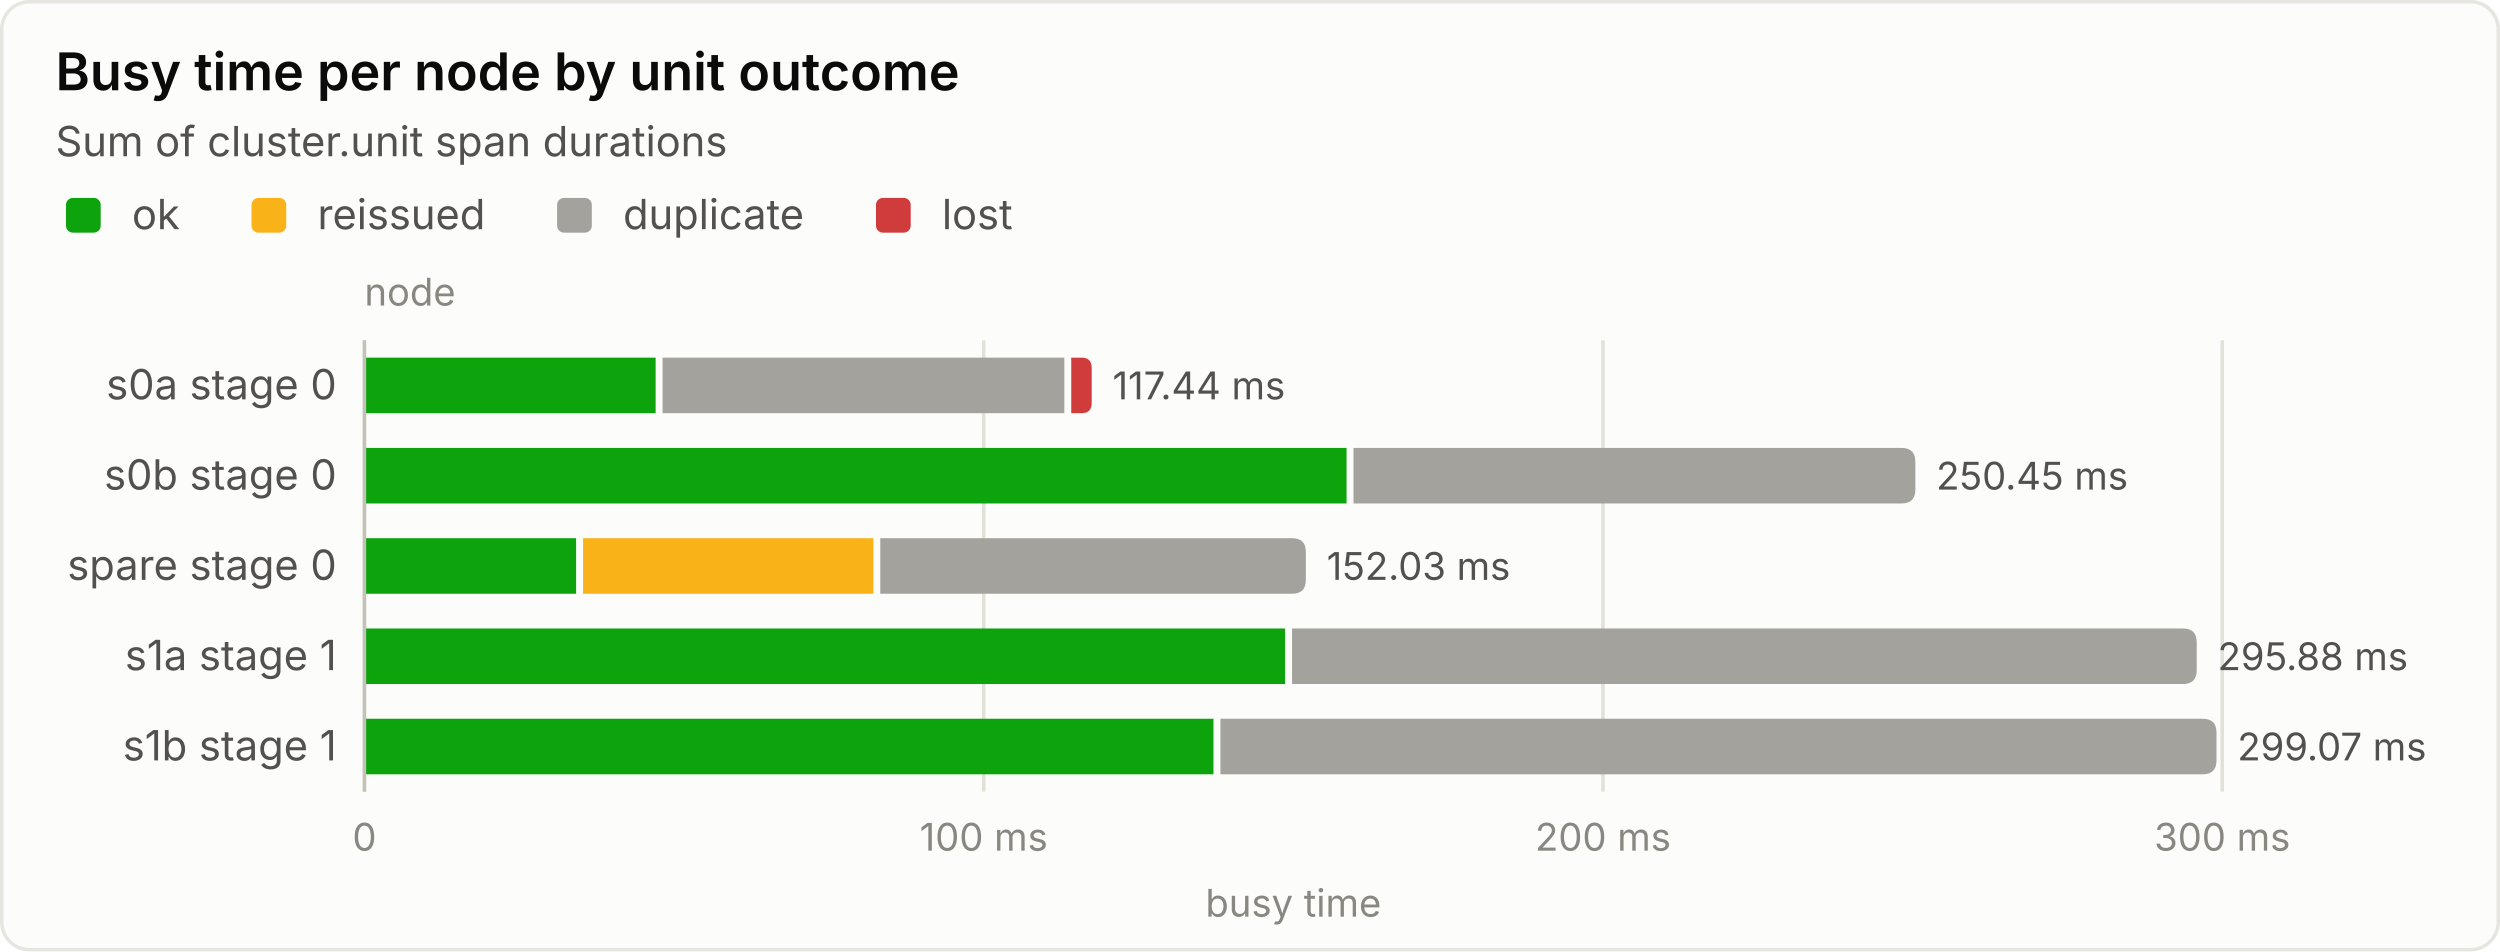
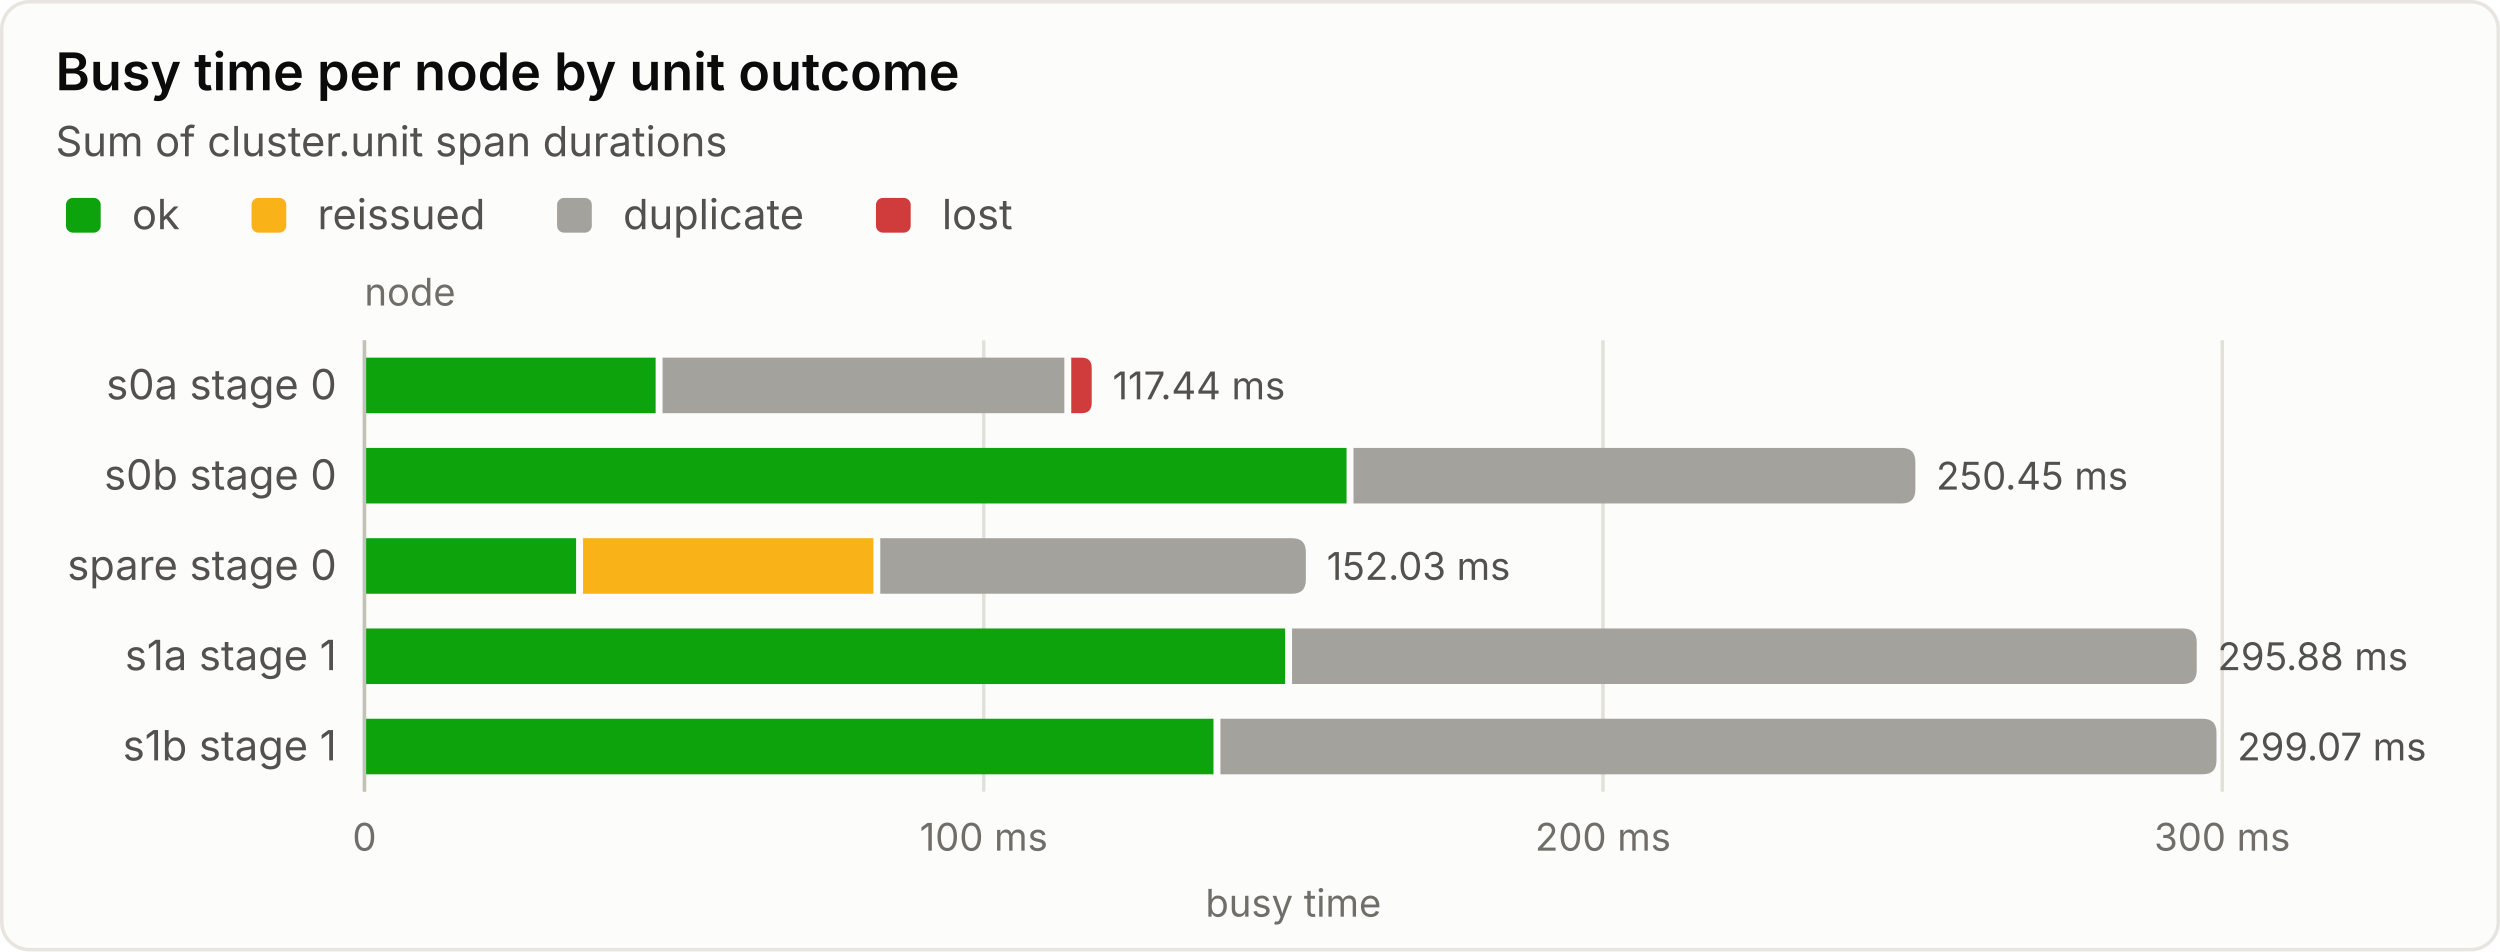
<svg xmlns="http://www.w3.org/2000/svg" width="720" height="274" viewBox="0 0 720 274" role="img" aria-labelledby="cluster-busy-title cluster-busy-desc">
-   <style>text{font-family:system-ui,-apple-system,'Segoe UI',sans-serif}.line{fill:none;stroke-width:2;stroke-linejoin:round;stroke-linecap:round}.bg{fill:#fcfcfb}.frame{fill:none;stroke:#e6e5e0}.t1{fill:#0b0b0b}.t2{fill:#52514e}.t3{fill:#898781}.grid{stroke:#e1e0d9}.axis{stroke:#c3c2b7}.ref{stroke:#52514e}.band{fill:#f0efec}.ring{stroke:#fcfcfb}.gap{stroke:#fcfcfb}.qx{fill:#f0efec}.fn{fill:#a3a29c}.sn{stroke:#a3a29c}.f0{fill:#2a78d6}.s0{stroke:#2a78d6}.f1{fill:#eb6834}.s1{stroke:#eb6834}.f2{fill:#1baf7a}.s2{stroke:#1baf7a}.f3{fill:#eda100}.s3{stroke:#eda100}.f4{fill:#e87ba4}.s4{stroke:#e87ba4}.f5{fill:#008300}.s5{stroke:#008300}.f6{fill:#6250d6}.s6{stroke:#6250d6}.f7{fill:#e34948}.s7{stroke:#e34948}.q0{fill:#cde2fb}.q1{fill:#b7d3f6}.q2{fill:#9ec5f4}.q3{fill:#86b6ef}.q4{fill:#6da7ec}.q5{fill:#5598e7}.q6{fill:#3987e5}.q7{fill:#2a78d6}.q8{fill:#256abf}.q9{fill:#1c5cab}.q10{fill:#184f95}.q11{fill:#104281}.q12{fill:#0d366b}.fgood{fill:#0ca30c}.sgood{stroke:#0ca30c}.fwarn{fill:#fab219}.swarn{stroke:#fab219}.fserious{fill:#ec835a}.sserious{stroke:#ec835a}.fcrit{fill:#d03b3b}.scrit{stroke:#d03b3b}@media (prefers-color-scheme:dark){.bg{fill:#1a1a19}.frame{fill:none;stroke:#2c2c2a}.t1{fill:#f0efec}.t2{fill:#c3c2b7}.t3{fill:#898781}.grid{stroke:#2c2c2a}.axis{stroke:#383835}.ref{stroke:#c3c2b7}.band{fill:#242423}.ring{stroke:#1a1a19}.gap{stroke:#1a1a19}.qx{fill:#242423}.fn{fill:#6f6e69}.sn{stroke:#6f6e69}.f0{fill:#3987e5}.s0{stroke:#3987e5}.f1{fill:#d95926}.s1{stroke:#d95926}.f2{fill:#199e70}.s2{stroke:#199e70}.f3{fill:#c98500}.s3{stroke:#c98500}.f4{fill:#d55181}.s4{stroke:#d55181}.f5{fill:#008300}.s5{stroke:#008300}.f6{fill:#9085e9}.s6{stroke:#9085e9}.f7{fill:#e66767}.s7{stroke:#e66767}.q0{fill:#0d366b}.q1{fill:#104281}.q2{fill:#184f95}.q3{fill:#1c5cab}.q4{fill:#256abf}.q5{fill:#2a78d6}.q6{fill:#3987e5}.q7{fill:#5598e7}.q8{fill:#6da7ec}.q9{fill:#86b6ef}.q10{fill:#9ec5f4}.q11{fill:#b7d3f6}.q12{fill:#cde2fb}}</style>
+   <style>text{font-family:system-ui,-apple-system,'Segoe UI',sans-serif}.line{fill:none;stroke-width:2;stroke-linejoin:round;stroke-linecap:round}.bg{fill:#fcfcfb}.frame{fill:none;stroke:#e6e5e0}.t1{fill:#0b0b0b}.t2{fill:#52514e}.t3{fill:#6f6e69}.grid{stroke:#e1e0d9}.axis{stroke:#c3c2b7}.ref{stroke:#52514e}.band{fill:#f0efec}.ring{stroke:#fcfcfb}.gap{stroke:#fcfcfb}.qx{fill:#f0efec}.qz{fill:#fcfcfb;stroke:#52514e}.emph{stroke:#52514e}.fn{fill:#a3a29c}.sn{stroke:#a3a29c}.f0{fill:#2a78d6}.s0{stroke:#2a78d6}.f1{fill:#eb6834}.s1{stroke:#eb6834}.f2{fill:#1baf7a}.s2{stroke:#1baf7a}.f3{fill:#eda100}.s3{stroke:#eda100}.f4{fill:#e87ba4}.s4{stroke:#e87ba4}.f5{fill:#008300}.s5{stroke:#008300}.f6{fill:#6250d6}.s6{stroke:#6250d6}.f7{fill:#e34948}.s7{stroke:#e34948}.q0{fill:#cde2fb}.q1{fill:#b7d3f6}.q2{fill:#9ec5f4}.q3{fill:#86b6ef}.q4{fill:#6da7ec}.q5{fill:#5598e7}.q6{fill:#3987e5}.q7{fill:#2a78d6}.q8{fill:#256abf}.q9{fill:#1c5cab}.q10{fill:#184f95}.q11{fill:#104281}.q12{fill:#0d366b}.fgood{fill:#0ca30c}.sgood{stroke:#0ca30c}.fwarn{fill:#fab219}.swarn{stroke:#fab219}.fserious{fill:#ec835a}.sserious{stroke:#ec835a}.fcrit{fill:#d03b3b}.scrit{stroke:#d03b3b}@media (prefers-color-scheme:dark){.bg{fill:#1a1a19}.frame{fill:none;stroke:#2c2c2a}.t1{fill:#f0efec}.t2{fill:#c3c2b7}.t3{fill:#898781}.grid{stroke:#2c2c2a}.axis{stroke:#383835}.ref{stroke:#c3c2b7}.band{fill:#242423}.ring{stroke:#1a1a19}.gap{stroke:#1a1a19}.qx{fill:#242423}.qz{fill:#1a1a19;stroke:#c3c2b7}.emph{stroke:#c3c2b7}.fn{fill:#6f6e69}.sn{stroke:#6f6e69}.f0{fill:#3987e5}.s0{stroke:#3987e5}.f1{fill:#d95926}.s1{stroke:#d95926}.f2{fill:#199e70}.s2{stroke:#199e70}.f3{fill:#c98500}.s3{stroke:#c98500}.f4{fill:#d55181}.s4{stroke:#d55181}.f5{fill:#008300}.s5{stroke:#008300}.f6{fill:#9085e9}.s6{stroke:#9085e9}.f7{fill:#e66767}.s7{stroke:#e66767}.q0{fill:#0d366b}.q1{fill:#104281}.q2{fill:#184f95}.q3{fill:#1c5cab}.q4{fill:#256abf}.q5{fill:#2a78d6}.q6{fill:#3987e5}.q7{fill:#5598e7}.q8{fill:#6da7ec}.q9{fill:#86b6ef}.q10{fill:#9ec5f4}.q11{fill:#b7d3f6}.q12{fill:#cde2fb}}</style>
  <rect class="bg" x="0" y="0" width="720" height="274" rx="8" />
  <rect class="frame" x="0.5" y="0.5" width="719" height="273" rx="8" />
  <text class="t1" x="16" y="26" font-size="15" font-weight="600">Busy time per node by unit outcome</text>
  <text class="t2" x="16" y="45" font-size="12">Sum of cluster.unit span durations</text>
  <rect class="fgood" x="19" y="57" width="10" height="10" rx="2" />
  <text class="t2" x="38" y="66" font-size="12">ok</text>
  <rect class="fwarn" x="72.44" y="57" width="10" height="10" rx="2" />
  <text class="t2" x="91.44" y="66" font-size="12">reissued</text>
  <rect class="fn" x="160.44" y="57" width="10" height="10" rx="2" />
  <text class="t2" x="179.44" y="66" font-size="12">duplicate</text>
  <rect class="fcrit" x="252.28" y="57" width="10" height="10" rx="2" />
  <text class="t2" x="271.28" y="66" font-size="12">lost</text>
  <line class="grid" x1="104.96" y1="98" x2="104.96" y2="228" stroke-width="1" />
  <line class="grid" x1="283.31" y1="98" x2="283.31" y2="228" stroke-width="1" />
  <line class="grid" x1="461.65" y1="98" x2="461.65" y2="228" stroke-width="1" />
  <line class="grid" x1="640" y1="98" x2="640" y2="228" stroke-width="1" />
  <text class="t3" x="104.96" y="245" font-size="11" text-anchor="middle">0</text>
  <text class="t3" x="283.31" y="245" font-size="11" text-anchor="middle">100 ms</text>
  <text class="t3" x="461.65" y="245" font-size="11" text-anchor="middle">200 ms</text>
  <text class="t3" x="640" y="245" font-size="11" text-anchor="middle">300 ms</text>
  <text class="t3" x="104.96" y="88" font-size="11" text-anchor="start">node</text>
  <text class="t3" x="372.48" y="264" font-size="11" text-anchor="middle">busy time</text>
  <text class="t2" x="96.96" y="115" font-size="12" text-anchor="end">s0a  stage 0</text>
  <path class="fgood" d="M104.96 103h83.86v16h-83.86Z" />
  <path class="fn" d="M190.82 103h115.71v16h-115.71Z" />
  <path class="fcrit" d="M308.52 103H311.47Q314.41 103 314.41 105.94V116.06Q314.41 119 311.47 119H308.52Z" />
  <text class="t2" x="320.41" y="115" font-size="11">117.44 ms</text>
  <text class="t2" x="96.96" y="141" font-size="12" text-anchor="end">s0b  stage 0</text>
  <path class="fgood" d="M104.96 129h282.85v16h-282.85Z" />
  <path class="fn" d="M389.81 129H547.62Q551.62 129 551.62 133V141Q551.62 145 547.62 145H389.81Z" />
  <text class="t2" x="557.62" y="141" font-size="11">250.45 ms</text>
  <text class="t2" x="96.96" y="167" font-size="12" text-anchor="end">spare  stage 0</text>
  <path class="fgood" d="M104.96 155h60.96v16h-60.96Z" />
  <path class="fwarn" d="M167.92 155h83.61v16h-83.61Z" />
  <path class="fn" d="M253.52 155H372.09Q376.09 155 376.09 159V167Q376.09 171 372.09 171H253.52Z" />
  <text class="t2" x="382.09" y="167" font-size="11">152.03 ms</text>
  <text class="t2" x="96.96" y="193" font-size="12" text-anchor="end">s1a  stage 1</text>
  <path class="fgood" d="M104.96 181h265.15v16h-265.15Z" />
  <path class="fn" d="M372.11 181H628.66Q632.66 181 632.66 185V193Q632.66 197 628.66 197H372.11Z" />
  <text class="t2" x="638.66" y="193" font-size="11">295.88 ms</text>
  <text class="t2" x="96.96" y="219" font-size="12" text-anchor="end">s1b  stage 1</text>
  <path class="fgood" d="M104.96 207h244.52v16h-244.52Z" />
  <path class="fn" d="M351.48 207H634.35Q638.35 207 638.35 211V219Q638.35 223 634.35 223H351.48Z" />
  <text class="t2" x="644.35" y="219" font-size="11">299.07 ms</text>
  <line class="axis" x1="104.96" y1="98" x2="104.96" y2="98" stroke-width="1" />
  <line class="axis" x1="104.96" y1="98" x2="104.96" y2="228" stroke-width="1" />
</svg>
